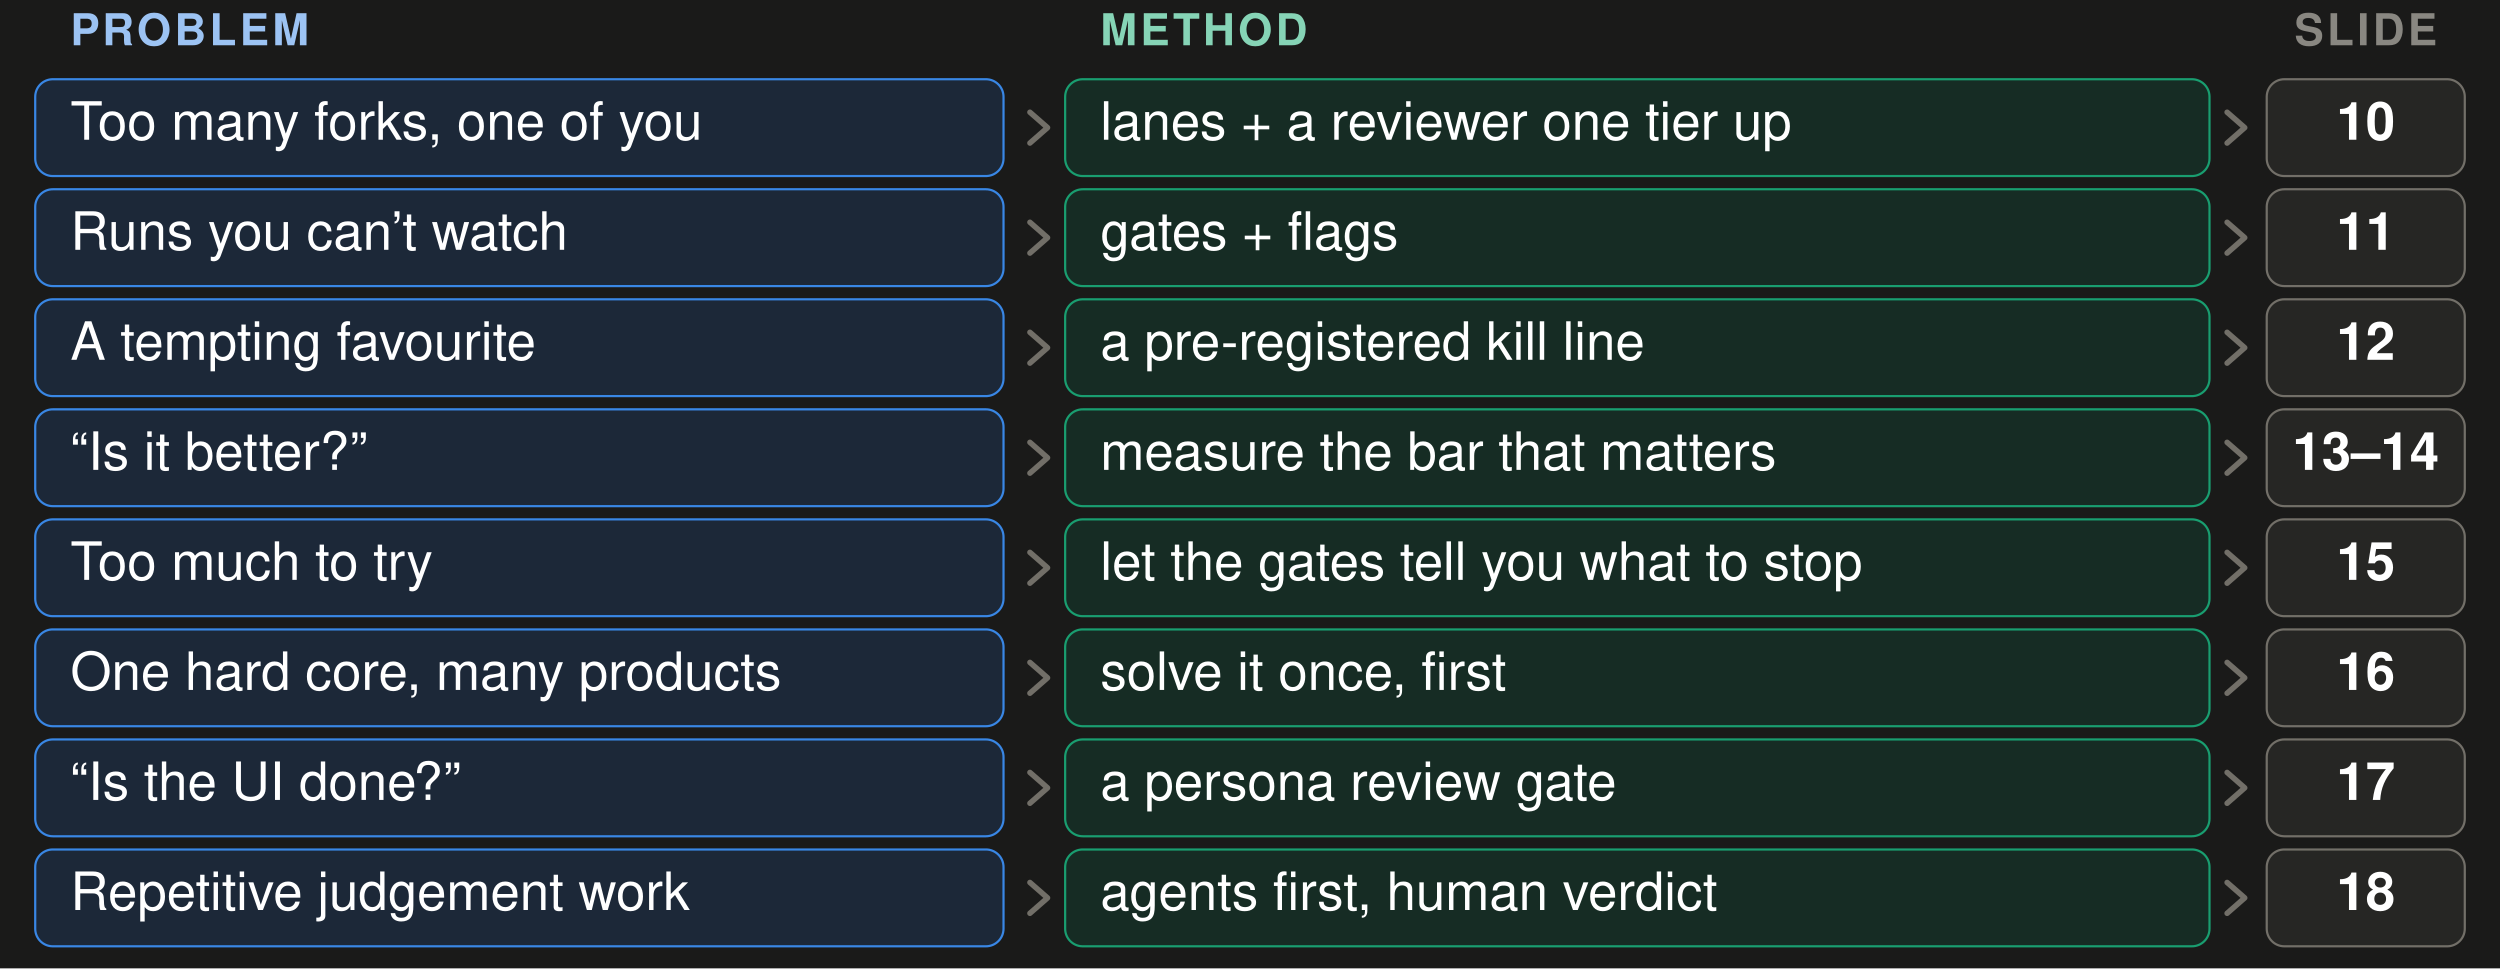
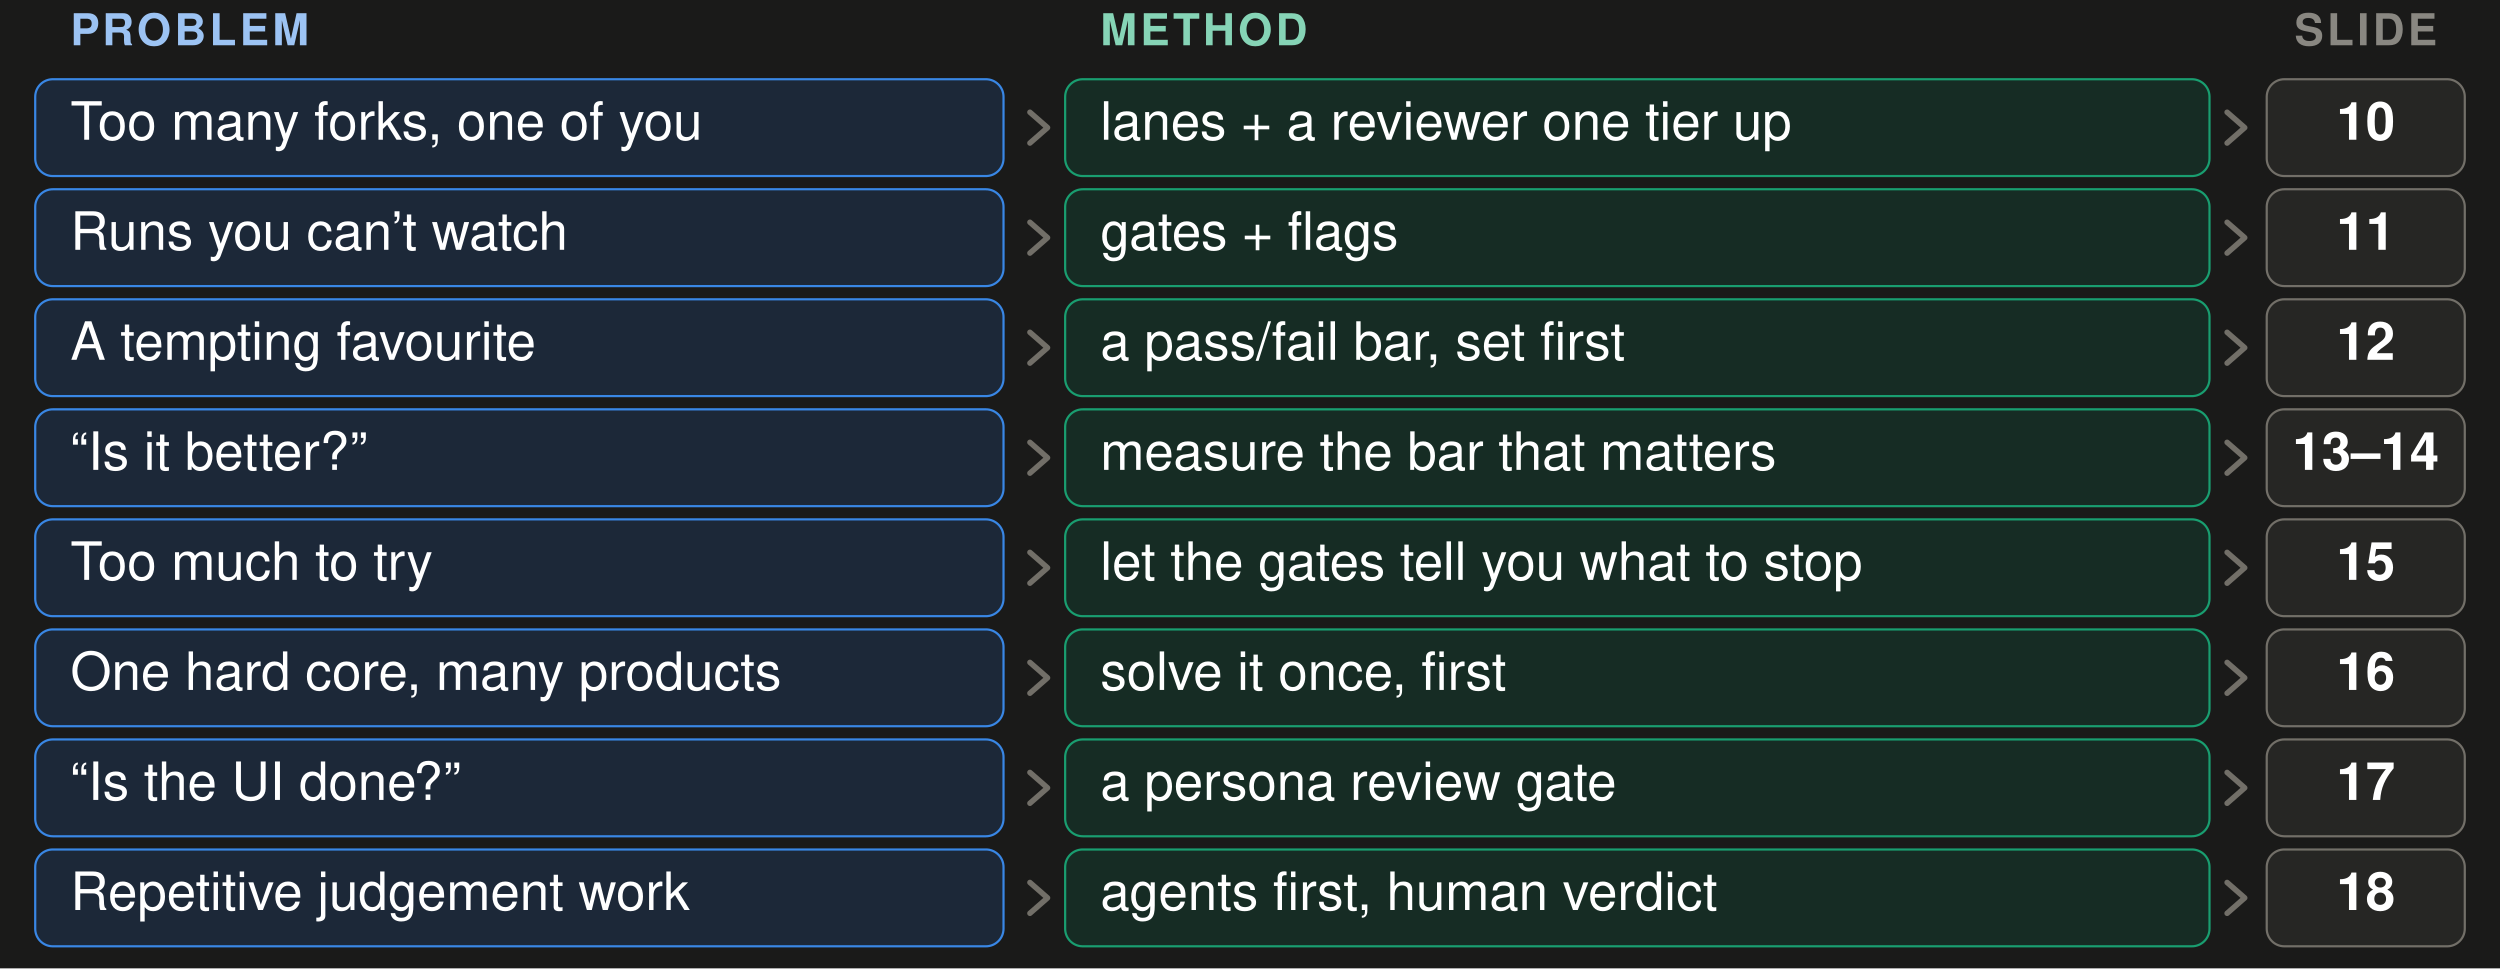
<svg xmlns="http://www.w3.org/2000/svg" viewBox="0 0 1136 440" width="1136" height="440" role="img" aria-labelledby="t d" style="font-family:system-ui, -apple-system, 'Segoe UI', Helvetica, Arial, sans-serif">
  <defs />
  <rect x="0" y="0" width="1136" height="440" data-fill-role="canvas" fill="#1a1a19" />
  <text x="32" y="16" font-size="20" font-weight="700" letter-spacing="1.5" text-anchor="start" dominant-baseline="central" data-fill-role="edge-ink" fill="#9cc3f3">PROBLEM</text>
  <text x="500" y="16" font-size="20" font-weight="700" letter-spacing="1.5" text-anchor="start" dominant-baseline="central" data-fill-role="compute-ink" fill="#86d4b6">METHOD</text>
  <text x="1075" y="16" font-size="20" font-weight="700" letter-spacing="1.5" text-anchor="middle" dominant-baseline="central" data-fill-role="muted" fill="#898781">SLIDE</text>
  <rect x="16" y="36" width="440" height="44" rx="8" data-fill-role="edge-fill" fill="#1c2838" data-stroke-role="edge-line" stroke="#3987e5" stroke-width="1" />
  <text x="32" y="58" font-size="24" text-anchor="start" dominant-baseline="central" data-fill-role="ink" fill="#ffffff">Too many forks, one of you</text>
  <path d="M468 51 L476 58 L468 65" fill="none" data-stroke-role="data-line" stroke="#726f68" stroke-width="2.5" stroke-linecap="round" stroke-linejoin="round" />
  <rect x="484" y="36" width="520" height="44" rx="8" data-fill-role="compute-fill" fill="#162c24" data-stroke-role="compute-line" stroke="#199e70" stroke-width="1" />
  <text x="500" y="58" font-size="24" text-anchor="start" dominant-baseline="central" data-fill-role="ink" fill="#ffffff">lanes + a reviewer one tier up</text>
  <path d="M1012 51 L1020 58 L1012 65" fill="none" data-stroke-role="data-line" stroke="#726f68" stroke-width="2.5" stroke-linecap="round" stroke-linejoin="round" />
  <rect x="1030" y="36" width="90" height="44" rx="8" data-fill-role="data-fill" fill="#262624" data-stroke-role="data-line" stroke="#726f68" stroke-width="1" />
  <text x="1075" y="58" font-size="24" font-weight="700" text-anchor="middle" dominant-baseline="central" data-fill-role="ink" fill="#ffffff">10</text>
  <rect x="16" y="86" width="440" height="44" rx="8" data-fill-role="edge-fill" fill="#1c2838" data-stroke-role="edge-line" stroke="#3987e5" stroke-width="1" />
  <text x="32" y="108" font-size="24" text-anchor="start" dominant-baseline="central" data-fill-role="ink" fill="#ffffff">Runs you can’t watch</text>
  <path d="M468 101 L476 108 L468 115" fill="none" data-stroke-role="data-line" stroke="#726f68" stroke-width="2.5" stroke-linecap="round" stroke-linejoin="round" />
  <rect x="484" y="86" width="520" height="44" rx="8" data-fill-role="compute-fill" fill="#162c24" data-stroke-role="compute-line" stroke="#199e70" stroke-width="1" />
  <text x="500" y="108" font-size="24" text-anchor="start" dominant-baseline="central" data-fill-role="ink" fill="#ffffff">gates + flags</text>
  <path d="M1012 101 L1020 108 L1012 115" fill="none" data-stroke-role="data-line" stroke="#726f68" stroke-width="2.5" stroke-linecap="round" stroke-linejoin="round" />
  <rect x="1030" y="86" width="90" height="44" rx="8" data-fill-role="data-fill" fill="#262624" data-stroke-role="data-line" stroke="#726f68" stroke-width="1" />
  <text x="1075" y="108" font-size="24" font-weight="700" text-anchor="middle" dominant-baseline="central" data-fill-role="ink" fill="#ffffff">11</text>
  <rect x="16" y="136" width="440" height="44" rx="8" data-fill-role="edge-fill" fill="#1c2838" data-stroke-role="edge-line" stroke="#3987e5" stroke-width="1" />
  <text x="32" y="158" font-size="24" text-anchor="start" dominant-baseline="central" data-fill-role="ink" fill="#ffffff">A tempting favourite</text>
  <path d="M468 151 L476 158 L468 165" fill="none" data-stroke-role="data-line" stroke="#726f68" stroke-width="2.5" stroke-linecap="round" stroke-linejoin="round" />
  <rect x="484" y="136" width="520" height="44" rx="8" data-fill-role="compute-fill" fill="#162c24" data-stroke-role="compute-line" stroke="#199e70" stroke-width="1" />
-   <text x="500" y="158" font-size="24" text-anchor="start" dominant-baseline="central" data-fill-role="ink" fill="#ffffff">a pre-registered kill line</text>
+   <text x="500" y="158" font-size="24" text-anchor="start" dominant-baseline="central" data-fill-role="ink" fill="#ffffff">a pass/fail bar, set first</text>
  <path d="M1012 151 L1020 158 L1012 165" fill="none" data-stroke-role="data-line" stroke="#726f68" stroke-width="2.5" stroke-linecap="round" stroke-linejoin="round" />
  <rect x="1030" y="136" width="90" height="44" rx="8" data-fill-role="data-fill" fill="#262624" data-stroke-role="data-line" stroke="#726f68" stroke-width="1" />
  <text x="1075" y="158" font-size="24" font-weight="700" text-anchor="middle" dominant-baseline="central" data-fill-role="ink" fill="#ffffff">12</text>
  <rect x="16" y="186" width="440" height="44" rx="8" data-fill-role="edge-fill" fill="#1c2838" data-stroke-role="edge-line" stroke="#3987e5" stroke-width="1" />
  <text x="32" y="208" font-size="24" text-anchor="start" dominant-baseline="central" data-fill-role="ink" fill="#ffffff">“Is it better?”</text>
  <path d="M468 201 L476 208 L468 215" fill="none" data-stroke-role="data-line" stroke="#726f68" stroke-width="2.5" stroke-linecap="round" stroke-linejoin="round" />
  <rect x="484" y="186" width="520" height="44" rx="8" data-fill-role="compute-fill" fill="#162c24" data-stroke-role="compute-line" stroke="#199e70" stroke-width="1" />
  <text x="500" y="208" font-size="24" text-anchor="start" dominant-baseline="central" data-fill-role="ink" fill="#ffffff">measure the bar that matters</text>
  <path d="M1012 201 L1020 208 L1012 215" fill="none" data-stroke-role="data-line" stroke="#726f68" stroke-width="2.5" stroke-linecap="round" stroke-linejoin="round" />
  <rect x="1030" y="186" width="90" height="44" rx="8" data-fill-role="data-fill" fill="#262624" data-stroke-role="data-line" stroke="#726f68" stroke-width="1" />
  <text x="1075" y="208" font-size="24" font-weight="700" text-anchor="middle" dominant-baseline="central" data-fill-role="ink" fill="#ffffff">13–14</text>
  <rect x="16" y="236" width="440" height="44" rx="8" data-fill-role="edge-fill" fill="#1c2838" data-stroke-role="edge-line" stroke="#3987e5" stroke-width="1" />
  <text x="32" y="258" font-size="24" text-anchor="start" dominant-baseline="central" data-fill-role="ink" fill="#ffffff">Too much to try</text>
  <path d="M468 251 L476 258 L468 265" fill="none" data-stroke-role="data-line" stroke="#726f68" stroke-width="2.5" stroke-linecap="round" stroke-linejoin="round" />
  <rect x="484" y="236" width="520" height="44" rx="8" data-fill-role="compute-fill" fill="#162c24" data-stroke-role="compute-line" stroke="#199e70" stroke-width="1" />
  <text x="500" y="258" font-size="24" text-anchor="start" dominant-baseline="central" data-fill-role="ink" fill="#ffffff">let the gates tell you what to stop</text>
  <path d="M1012 251 L1020 258 L1012 265" fill="none" data-stroke-role="data-line" stroke="#726f68" stroke-width="2.5" stroke-linecap="round" stroke-linejoin="round" />
  <rect x="1030" y="236" width="90" height="44" rx="8" data-fill-role="data-fill" fill="#262624" data-stroke-role="data-line" stroke="#726f68" stroke-width="1" />
  <text x="1075" y="258" font-size="24" font-weight="700" text-anchor="middle" dominant-baseline="central" data-fill-role="ink" fill="#ffffff">15</text>
  <rect x="16" y="286" width="440" height="44" rx="8" data-fill-role="edge-fill" fill="#1c2838" data-stroke-role="edge-line" stroke="#3987e5" stroke-width="1" />
  <text x="32" y="308" font-size="24" text-anchor="start" dominant-baseline="central" data-fill-role="ink" fill="#ffffff">One hard core, many products</text>
  <path d="M468 301 L476 308 L468 315" fill="none" data-stroke-role="data-line" stroke="#726f68" stroke-width="2.5" stroke-linecap="round" stroke-linejoin="round" />
  <rect x="484" y="286" width="520" height="44" rx="8" data-fill-role="compute-fill" fill="#162c24" data-stroke-role="compute-line" stroke="#199e70" stroke-width="1" />
  <text x="500" y="308" font-size="24" text-anchor="start" dominant-baseline="central" data-fill-role="ink" fill="#ffffff">solve it once, first</text>
  <path d="M1012 301 L1020 308 L1012 315" fill="none" data-stroke-role="data-line" stroke="#726f68" stroke-width="2.5" stroke-linecap="round" stroke-linejoin="round" />
  <rect x="1030" y="286" width="90" height="44" rx="8" data-fill-role="data-fill" fill="#262624" data-stroke-role="data-line" stroke="#726f68" stroke-width="1" />
  <text x="1075" y="308" font-size="24" font-weight="700" text-anchor="middle" dominant-baseline="central" data-fill-role="ink" fill="#ffffff">16</text>
  <rect x="16" y="336" width="440" height="44" rx="8" data-fill-role="edge-fill" fill="#1c2838" data-stroke-role="edge-line" stroke="#3987e5" stroke-width="1" />
  <text x="32" y="358" font-size="24" text-anchor="start" dominant-baseline="central" data-fill-role="ink" fill="#ffffff">“Is the UI done?”</text>
  <path d="M468 351 L476 358 L468 365" fill="none" data-stroke-role="data-line" stroke="#726f68" stroke-width="2.5" stroke-linecap="round" stroke-linejoin="round" />
  <rect x="484" y="336" width="520" height="44" rx="8" data-fill-role="compute-fill" fill="#162c24" data-stroke-role="compute-line" stroke="#199e70" stroke-width="1" />
  <text x="500" y="358" font-size="24" text-anchor="start" dominant-baseline="central" data-fill-role="ink" fill="#ffffff">a persona review gate</text>
  <path d="M1012 351 L1020 358 L1012 365" fill="none" data-stroke-role="data-line" stroke="#726f68" stroke-width="2.5" stroke-linecap="round" stroke-linejoin="round" />
  <rect x="1030" y="336" width="90" height="44" rx="8" data-fill-role="data-fill" fill="#262624" data-stroke-role="data-line" stroke="#726f68" stroke-width="1" />
  <text x="1075" y="358" font-size="24" font-weight="700" text-anchor="middle" dominant-baseline="central" data-fill-role="ink" fill="#ffffff">17</text>
  <rect x="16" y="386" width="440" height="44" rx="8" data-fill-role="edge-fill" fill="#1c2838" data-stroke-role="edge-line" stroke="#3987e5" stroke-width="1" />
  <text x="32" y="408" font-size="24" text-anchor="start" dominant-baseline="central" data-fill-role="ink" fill="#ffffff">Repetitive judgement work</text>
  <path d="M468 401 L476 408 L468 415" fill="none" data-stroke-role="data-line" stroke="#726f68" stroke-width="2.5" stroke-linecap="round" stroke-linejoin="round" />
  <rect x="484" y="386" width="520" height="44" rx="8" data-fill-role="compute-fill" fill="#162c24" data-stroke-role="compute-line" stroke="#199e70" stroke-width="1" />
  <text x="500" y="408" font-size="24" text-anchor="start" dominant-baseline="central" data-fill-role="ink" fill="#ffffff">agents first, human verdict</text>
  <path d="M1012 401 L1020 408 L1012 415" fill="none" data-stroke-role="data-line" stroke="#726f68" stroke-width="2.5" stroke-linecap="round" stroke-linejoin="round" />
  <rect x="1030" y="386" width="90" height="44" rx="8" data-fill-role="data-fill" fill="#262624" data-stroke-role="data-line" stroke="#726f68" stroke-width="1" />
  <text x="1075" y="408" font-size="24" font-weight="700" text-anchor="middle" dominant-baseline="central" data-fill-role="ink" fill="#ffffff">18</text>
</svg>
